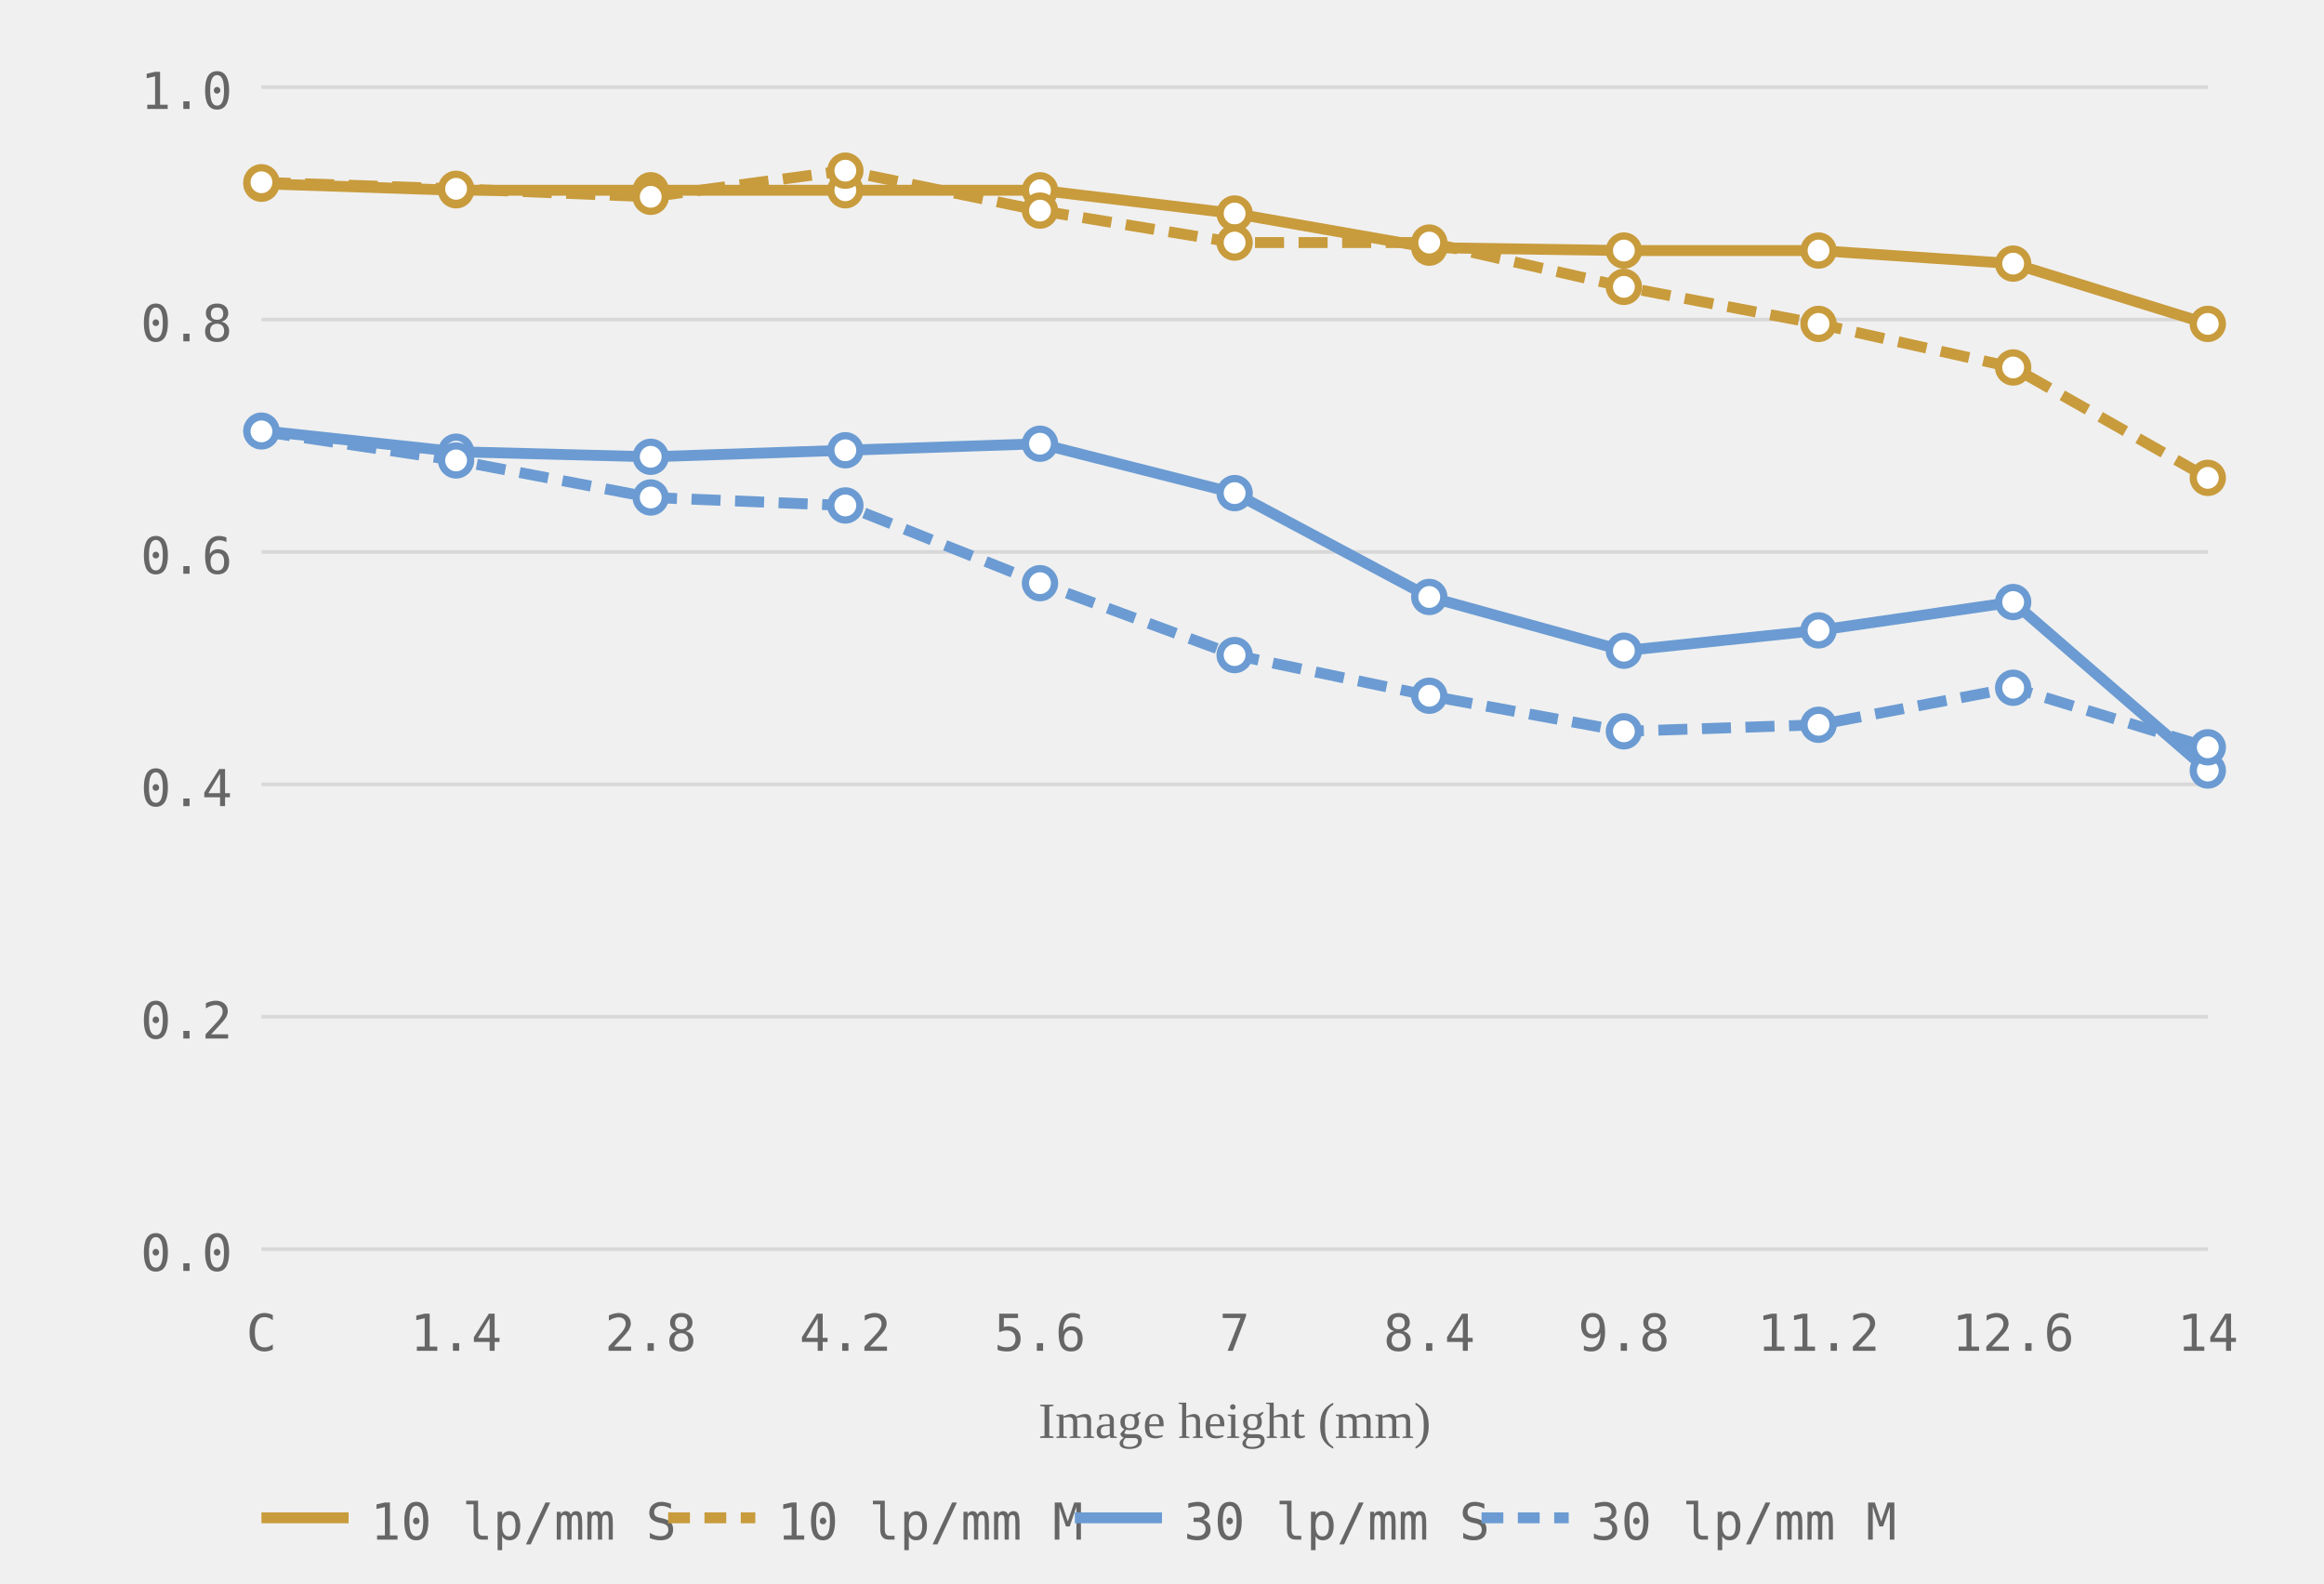
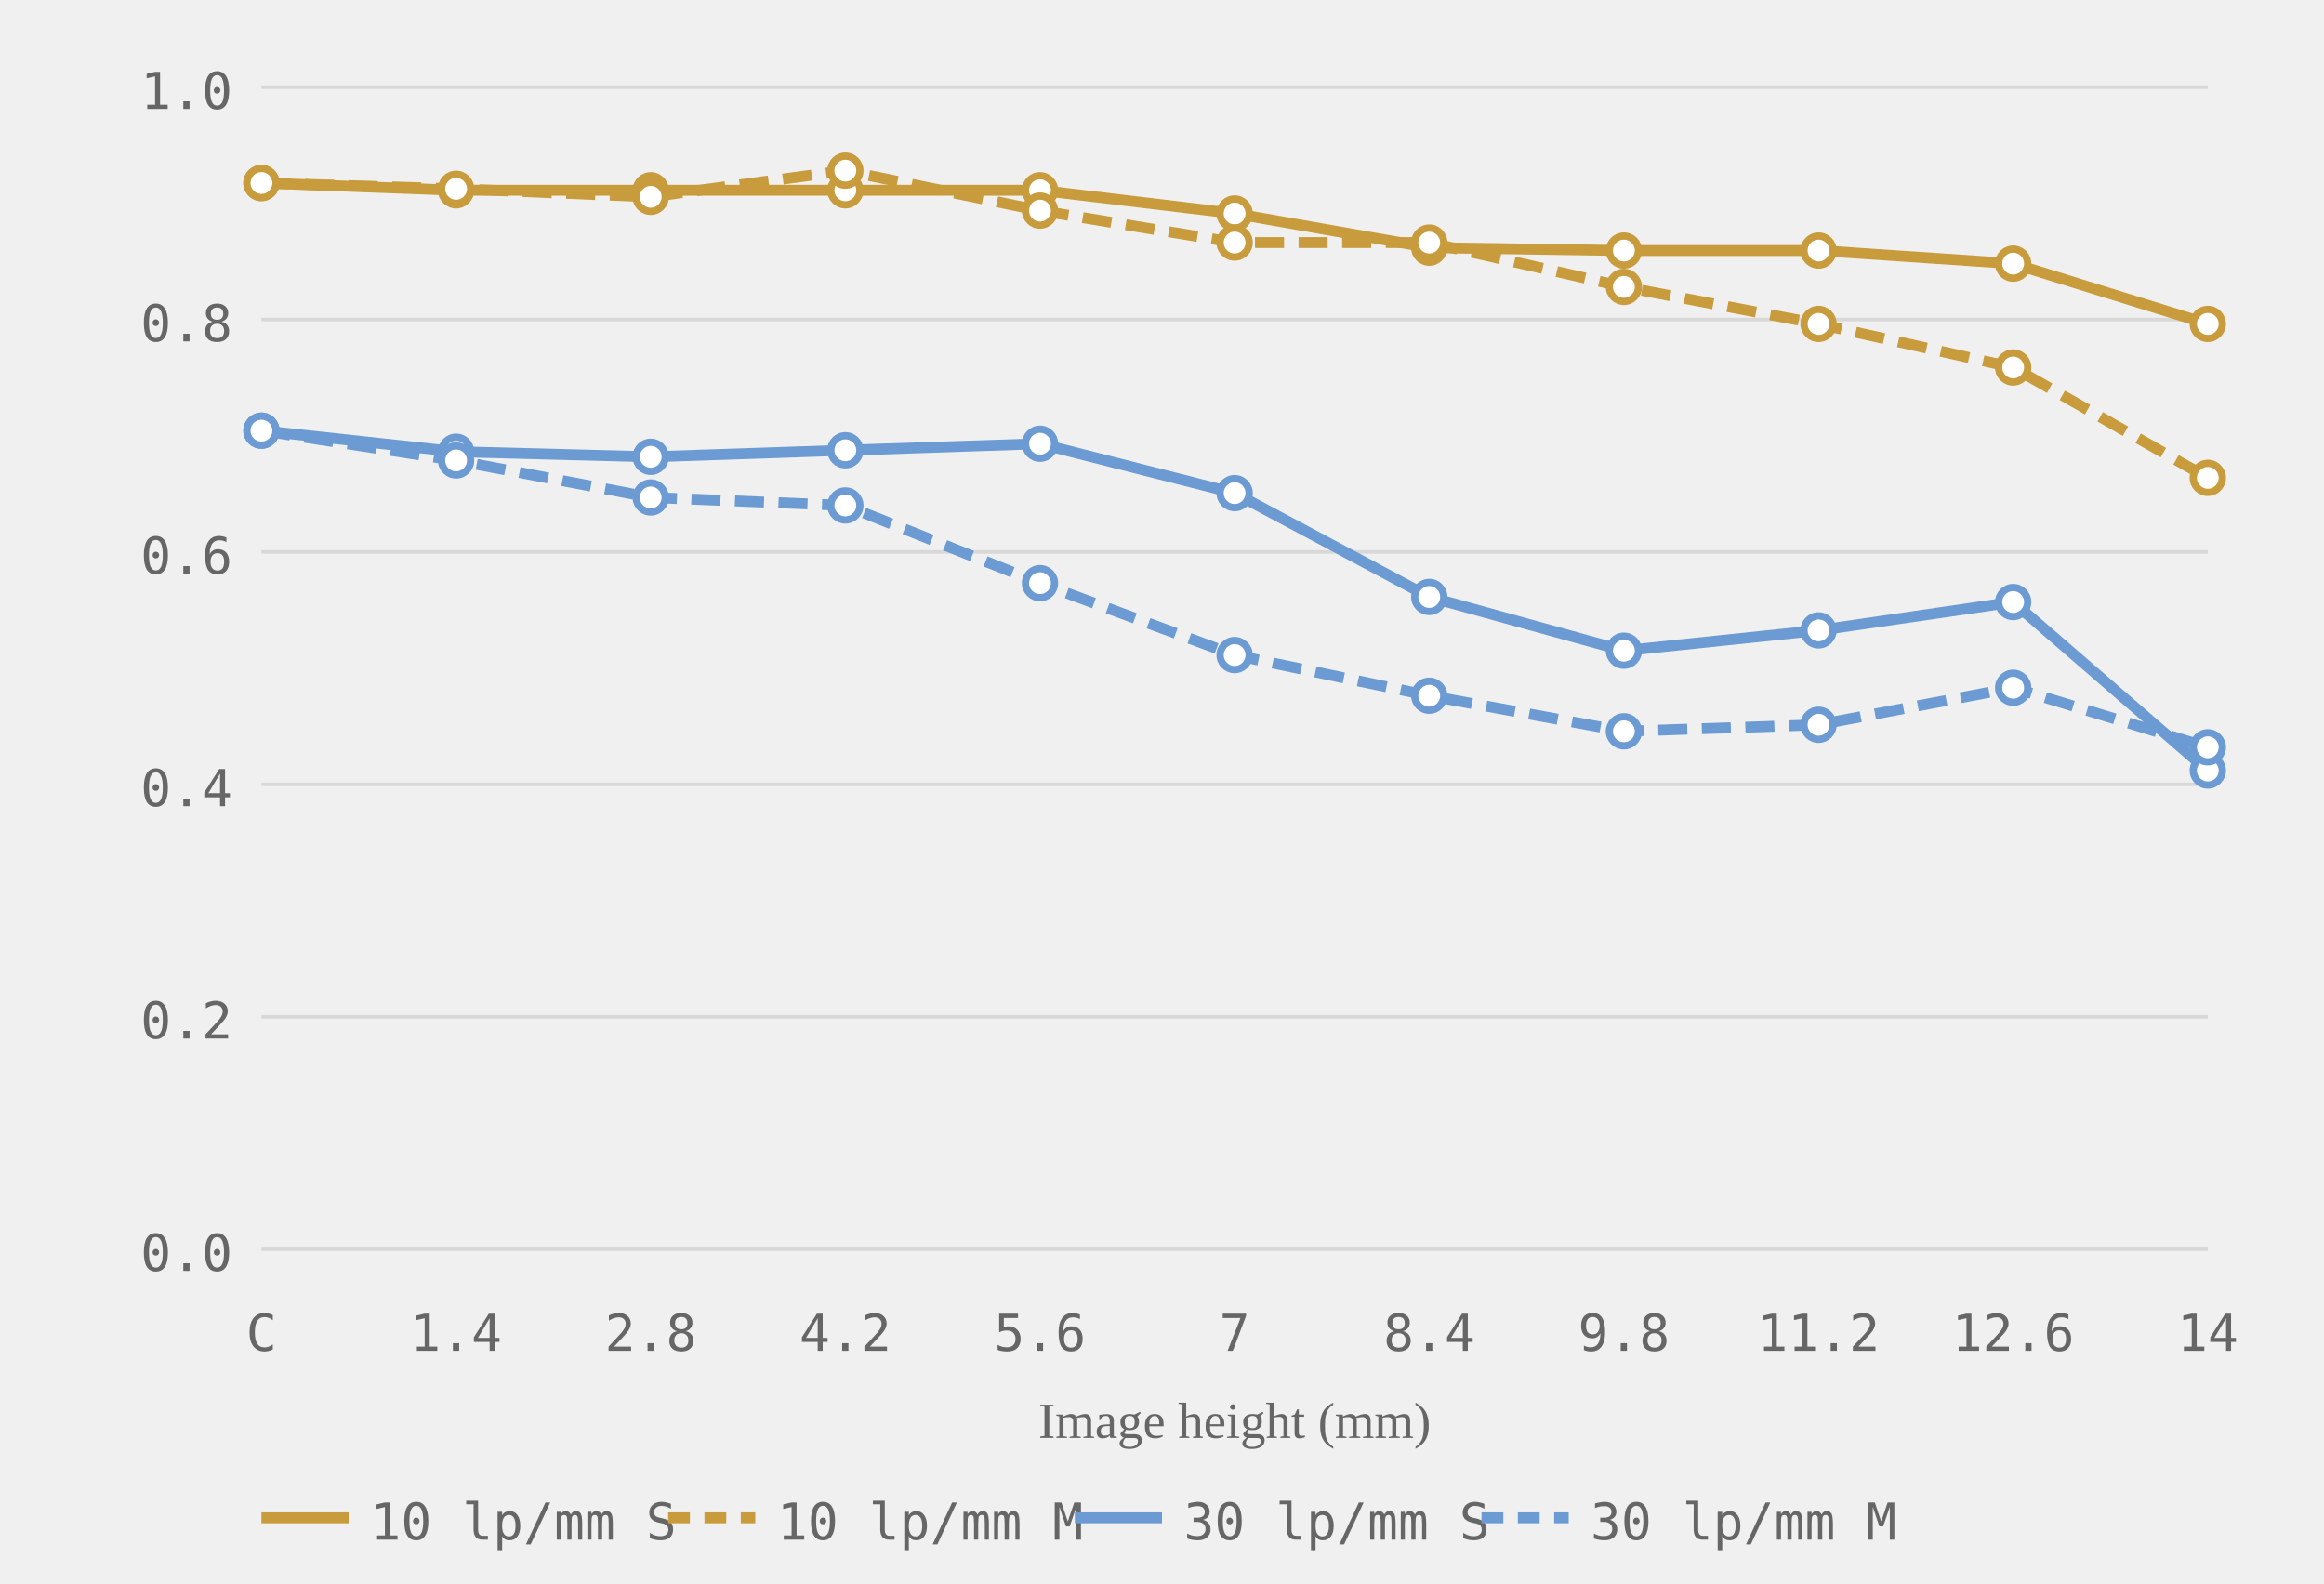
<svg xmlns="http://www.w3.org/2000/svg" viewBox="0 0 320 218" role="img" aria-label="MTF chart, generated from readings">
  <style>.grid-line { stroke: #d8d8d8; stroke-width: 0.5; }.axis-label { font-size: 7px; fill: #666666; font-family: ui-monospace, monospace; }.axis-y { text-anchor: end; }.axis-x { text-anchor: middle; }.axis-title { font-size: 7px; fill: #666666; text-anchor: middle; }.curve { fill: none; stroke-width: 1.5; }.curve-10 { stroke: #c89b3c; }.curve-30 { stroke: #6b9bd2; }.curve-m { stroke-dasharray: 4 2; }.dot { fill: white; stroke-width: 1; }.dot-10 { stroke: #c89b3c; }.dot-30 { stroke: #6b9bd2; }.legend-text { font-size: 7px; fill: #666666; font-family: ui-monospace, monospace; }</style>
  <line class="grid-line" x1="36" y1="172.0" x2="304" y2="172.0" />
  <line class="grid-line" x1="36" y1="140.0" x2="304" y2="140.0" />
  <line class="grid-line" x1="36" y1="108.0" x2="304" y2="108.0" />
  <line class="grid-line" x1="36" y1="76.0" x2="304" y2="76.0" />
  <line class="grid-line" x1="36" y1="44.0" x2="304" y2="44.0" />
  <line class="grid-line" x1="36" y1="12.0" x2="304" y2="12.0" />
  <text class="axis-label axis-y" x="32" y="175.0">0.0</text>
  <text class="axis-label axis-y" x="32" y="143.0">0.2</text>
  <text class="axis-label axis-y" x="32" y="111.0">0.4</text>
  <text class="axis-label axis-y" x="32" y="79.0">0.6</text>
  <text class="axis-label axis-y" x="32" y="47.0">0.8</text>
  <text class="axis-label axis-y" x="32" y="15.0">1.0</text>
  <text class="axis-label axis-x" x="36.0" y="186">C</text>
  <text class="axis-label axis-x" x="62.8" y="186">1.4</text>
  <text class="axis-label axis-x" x="89.6" y="186">2.8</text>
  <text class="axis-label axis-x" x="116.4" y="186">4.2</text>
  <text class="axis-label axis-x" x="143.2" y="186">5.6</text>
  <text class="axis-label axis-x" x="170.0" y="186">7</text>
  <text class="axis-label axis-x" x="196.8" y="186">8.4</text>
  <text class="axis-label axis-x" x="223.6" y="186">9.8</text>
  <text class="axis-label axis-x" x="250.4" y="186">11.2</text>
  <text class="axis-label axis-x" x="277.2" y="186">12.6</text>
  <text class="axis-label axis-x" x="304.0" y="186">14</text>
  <text class="axis-title" x="170.0" y="198">Image height (mm)</text>
-   <polyline class="curve curve-10" points="36.0,25.3 62.8,26.2 89.6,26.2 116.4,26.2 143.2,26.2 170.0,29.4 196.8,34.1 223.6,34.5 250.4,34.5 277.2,36.3 304.0,44.6" />
-   <polyline class="curve curve-10 curve-m" points="36.0,25.1 62.8,26.0 89.6,27.1 116.4,23.5 143.2,29.0 170.0,33.4 196.8,33.4 223.6,39.5 250.4,44.6 277.2,50.6 304.0,65.8" stroke-dasharray="4 2" />
+   <polyline class="curve curve-10" points="36.0,25.2 62.8,26.2 89.6,26.2 116.4,26.2 143.2,26.2 170.0,29.4 196.8,34.1 223.6,34.5 250.4,34.5 277.2,36.3 304.0,44.6" />
+   <polyline class="curve curve-10 curve-m" points="36.0,25.2 62.8,26.0 89.6,27.1 116.4,23.5 143.2,29.0 170.0,33.4 196.8,33.4 223.6,39.5 250.4,44.6 277.2,50.6 304.0,65.8" stroke-dasharray="4 2" />
  <polyline class="curve curve-30" points="36.0,59.3 62.8,62.2 89.6,62.9 116.4,62.0 143.2,61.1 170.0,67.9 196.8,82.2 223.6,89.6 250.4,86.8 277.2,82.9 304.0,106.1" />
-   <polyline class="curve curve-30 curve-m" points="36.0,59.4 62.8,63.4 89.6,68.5 116.4,69.6 143.2,80.3 170.0,90.2 196.8,95.8 223.6,100.7 250.4,99.8 277.2,94.7 304.0,102.9" stroke-dasharray="4 2" />
-   <circle class="dot dot-10" cx="36.0" cy="25.3" r="2" />
+   <polyline class="curve curve-30 curve-m" points="36.0,59.3 62.8,63.4 89.6,68.5 116.4,69.6 143.2,80.3 170.0,90.2 196.8,95.8 223.6,100.7 250.4,99.8 277.2,94.7 304.0,102.9" stroke-dasharray="4 2" />
+   <circle class="dot dot-10" cx="36.0" cy="25.2" r="2" />
  <circle class="dot dot-10" cx="62.8" cy="26.2" r="2" />
  <circle class="dot dot-10" cx="89.6" cy="26.2" r="2" />
  <circle class="dot dot-10" cx="116.4" cy="26.2" r="2" />
  <circle class="dot dot-10" cx="143.2" cy="26.2" r="2" />
  <circle class="dot dot-10" cx="170.0" cy="29.4" r="2" />
  <circle class="dot dot-10" cx="196.8" cy="34.1" r="2" />
  <circle class="dot dot-10" cx="223.6" cy="34.5" r="2" />
  <circle class="dot dot-10" cx="250.4" cy="34.5" r="2" />
  <circle class="dot dot-10" cx="277.2" cy="36.3" r="2" />
  <circle class="dot dot-10" cx="304.0" cy="44.6" r="2" />
-   <circle class="dot dot-10" cx="36.0" cy="25.1" r="2" />
+   <circle class="dot dot-10" cx="36.0" cy="25.2" r="2" />
  <circle class="dot dot-10" cx="62.8" cy="26.0" r="2" />
  <circle class="dot dot-10" cx="89.6" cy="27.1" r="2" />
  <circle class="dot dot-10" cx="116.4" cy="23.5" r="2" />
  <circle class="dot dot-10" cx="143.2" cy="29.0" r="2" />
  <circle class="dot dot-10" cx="170.0" cy="33.4" r="2" />
  <circle class="dot dot-10" cx="196.8" cy="33.4" r="2" />
  <circle class="dot dot-10" cx="223.6" cy="39.5" r="2" />
  <circle class="dot dot-10" cx="250.4" cy="44.6" r="2" />
  <circle class="dot dot-10" cx="277.2" cy="50.6" r="2" />
  <circle class="dot dot-10" cx="304.0" cy="65.8" r="2" />
  <circle class="dot dot-30" cx="36.0" cy="59.3" r="2" />
  <circle class="dot dot-30" cx="62.8" cy="62.2" r="2" />
  <circle class="dot dot-30" cx="89.6" cy="62.9" r="2" />
  <circle class="dot dot-30" cx="116.4" cy="62.0" r="2" />
  <circle class="dot dot-30" cx="143.2" cy="61.1" r="2" />
  <circle class="dot dot-30" cx="170.0" cy="67.9" r="2" />
  <circle class="dot dot-30" cx="196.8" cy="82.2" r="2" />
  <circle class="dot dot-30" cx="223.6" cy="89.6" r="2" />
  <circle class="dot dot-30" cx="250.4" cy="86.8" r="2" />
  <circle class="dot dot-30" cx="277.2" cy="82.9" r="2" />
  <circle class="dot dot-30" cx="304.0" cy="106.1" r="2" />
-   <circle class="dot dot-30" cx="36.0" cy="59.4" r="2" />
+   <circle class="dot dot-30" cx="36.0" cy="59.3" r="2" />
  <circle class="dot dot-30" cx="62.8" cy="63.4" r="2" />
  <circle class="dot dot-30" cx="89.6" cy="68.5" r="2" />
  <circle class="dot dot-30" cx="116.4" cy="69.6" r="2" />
  <circle class="dot dot-30" cx="143.2" cy="80.3" r="2" />
  <circle class="dot dot-30" cx="170.0" cy="90.2" r="2" />
  <circle class="dot dot-30" cx="196.8" cy="95.8" r="2" />
  <circle class="dot dot-30" cx="223.6" cy="100.7" r="2" />
  <circle class="dot dot-30" cx="250.4" cy="99.8" r="2" />
  <circle class="dot dot-30" cx="277.2" cy="94.7" r="2" />
  <circle class="dot dot-30" cx="304.0" cy="102.9" r="2" />
  <line x1="36" y1="209" x2="48" y2="209" stroke="#c89b3c" stroke-width="1.5" />
  <text class="legend-text" x="51" y="212">10 lp/mm S</text>
  <line x1="92" y1="209" x2="104" y2="209" stroke="#c89b3c" stroke-width="1.5" stroke-dasharray="3 2" />
  <text class="legend-text" x="107" y="212">10 lp/mm M</text>
  <line x1="148" y1="209" x2="160" y2="209" stroke="#6b9bd2" stroke-width="1.5" />
  <text class="legend-text" x="163" y="212">30 lp/mm S</text>
  <line x1="204" y1="209" x2="216" y2="209" stroke="#6b9bd2" stroke-width="1.5" stroke-dasharray="3 2" />
  <text class="legend-text" x="219" y="212">30 lp/mm M</text>
</svg>
